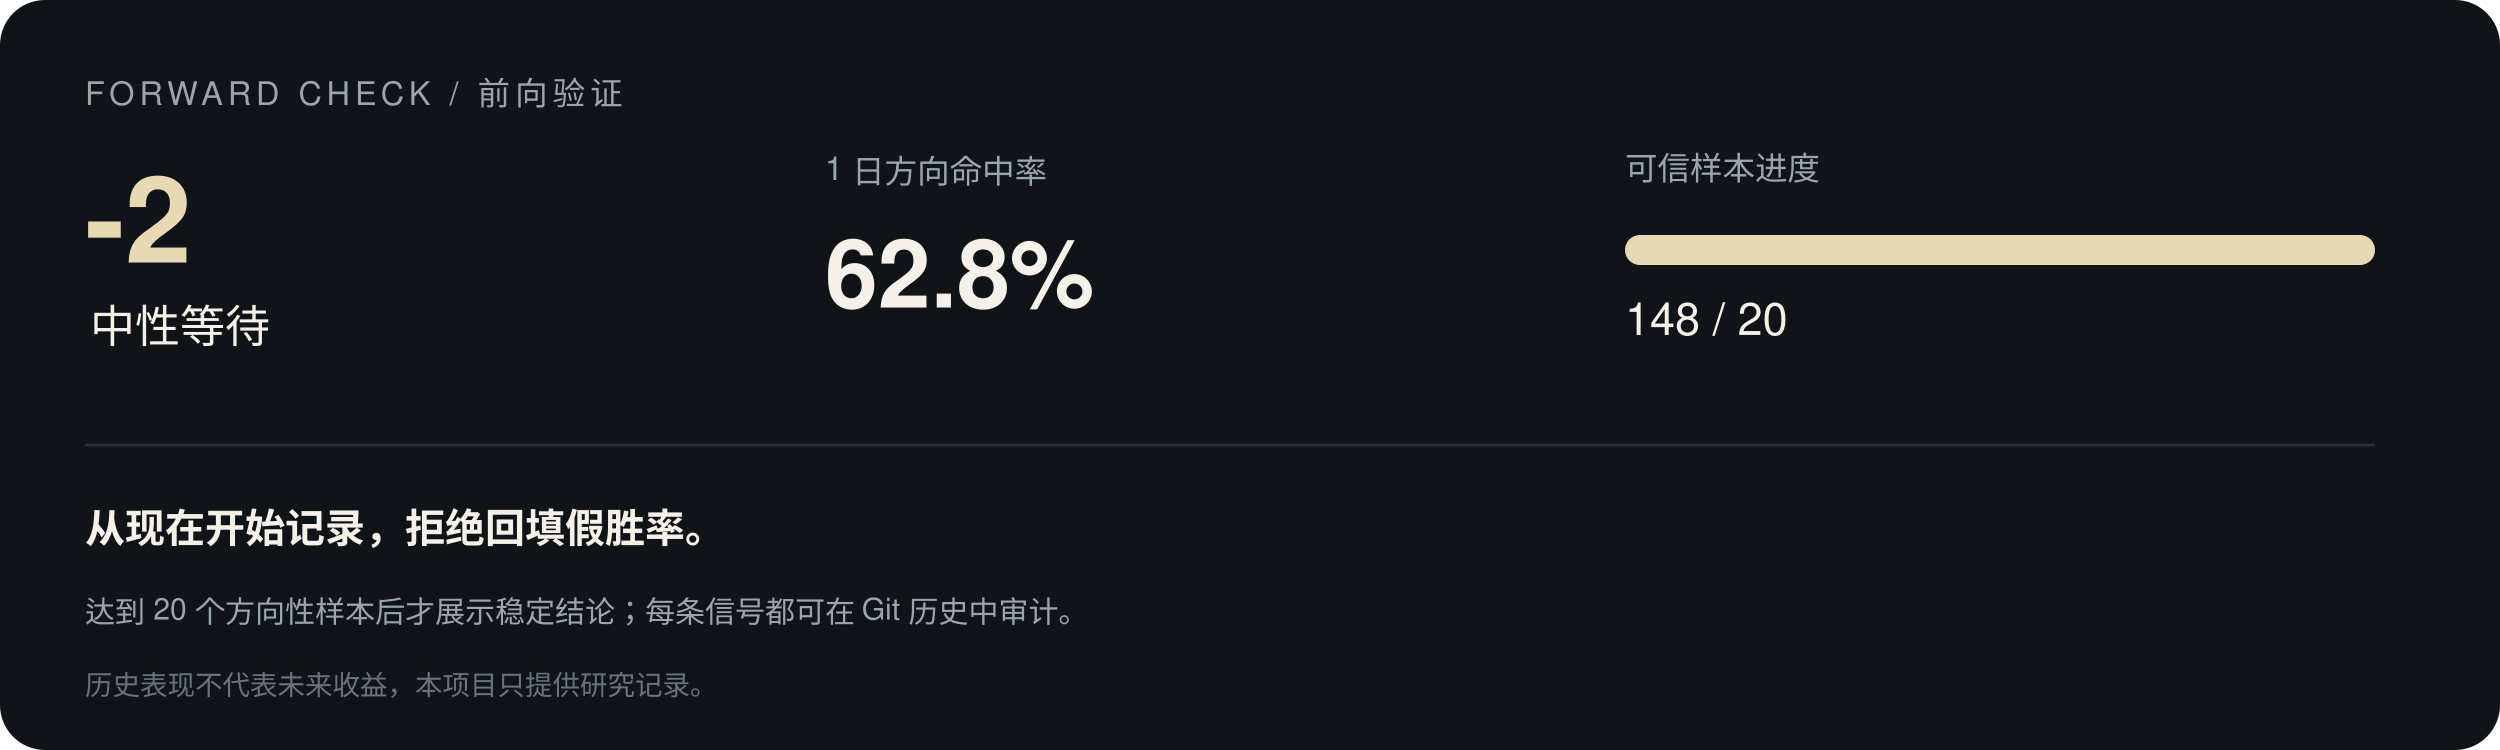
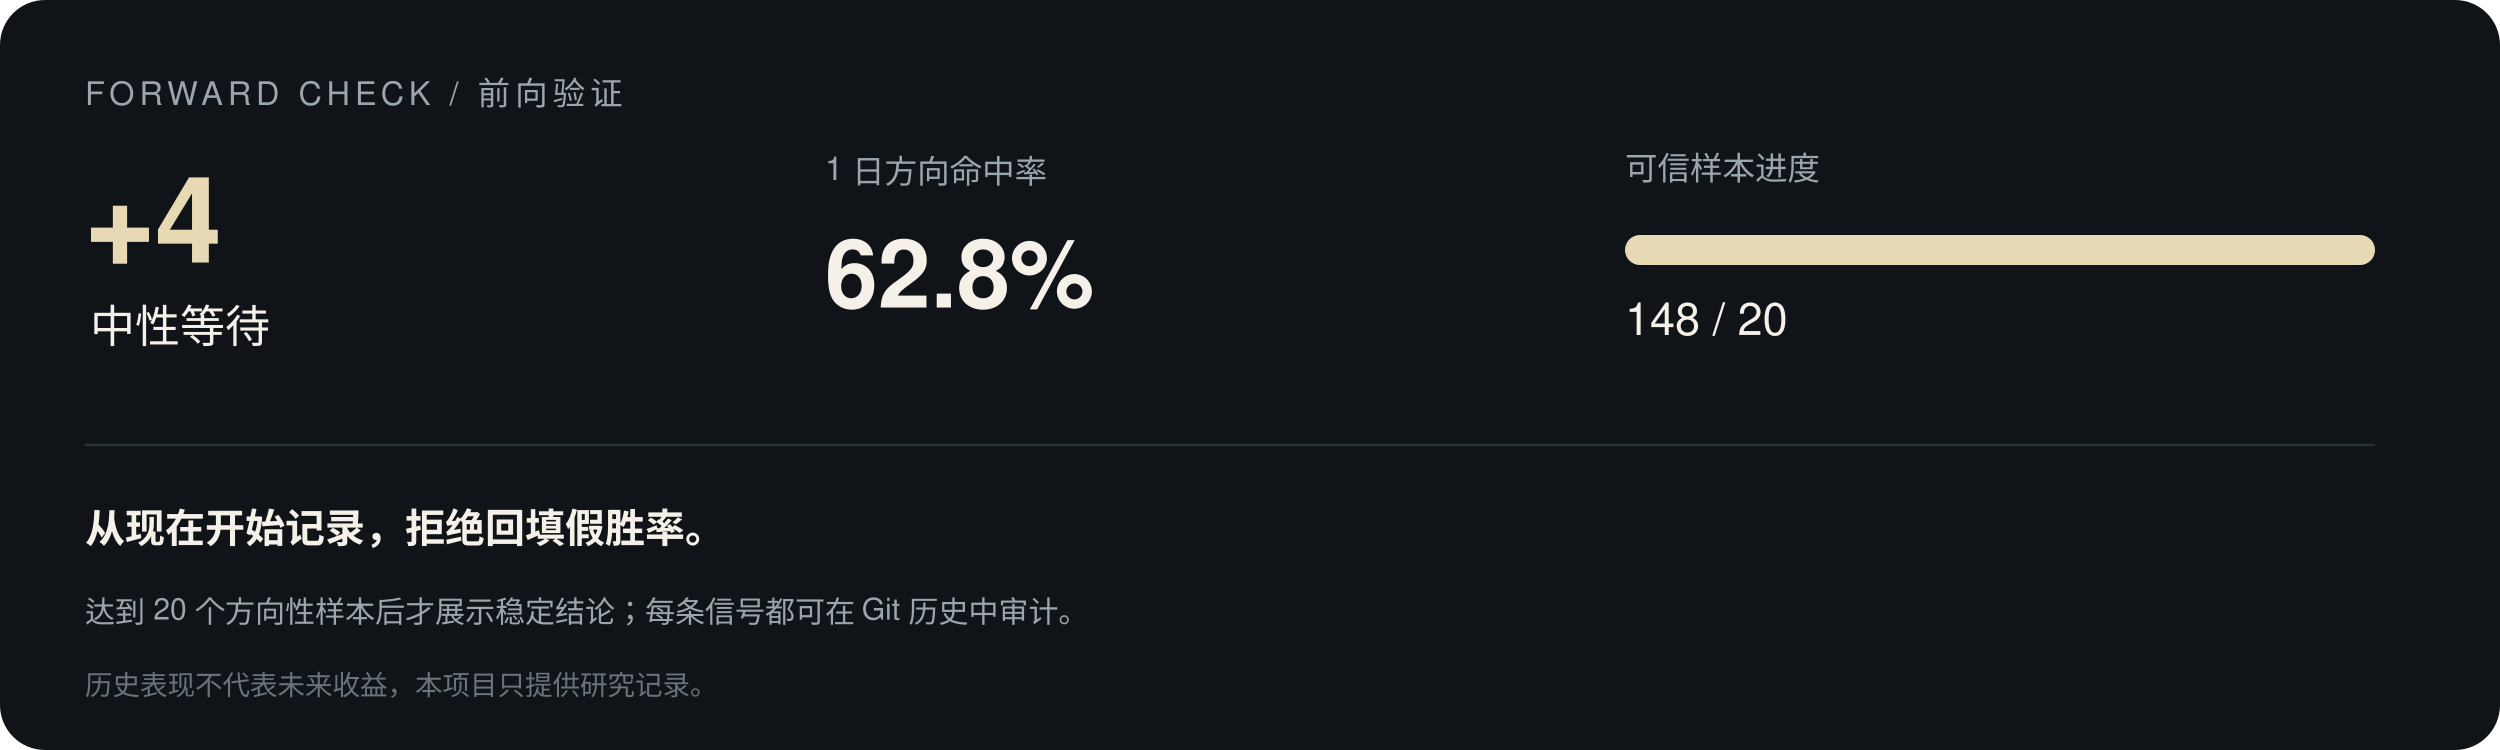
<svg xmlns="http://www.w3.org/2000/svg" width="1000" height="300" viewBox="0 0 1000 300" font-family="-apple-system,Segoe UI,Helvetica,Arial,sans-serif">
  <rect width="1000" height="300" rx="18" fill="#101418" />
  <text x="34" y="42" font-size="13" letter-spacing="2" fill="#9aa5ad">FORWARD CHECK / 前向验证</text>
-   <text x="34" y="105" font-size="48" font-weight="700" fill="#e8d9b5">-2</text>
+   <text x="34" y="105" font-size="48" font-weight="700" fill="#e8d9b5">+4</text>
  <text x="36" y="137" font-size="18" fill="#f5f0e8">中性等待</text>
  <text x="330" y="72" font-size="13" fill="#9aa5ad">1 日方向命中率</text>
  <text x="330" y="123" font-size="38" font-weight="700" fill="#f5f0e8">62.8%</text>
  <text x="650" y="72" font-size="13" fill="#9aa5ad">可信样本进度</text>
  <rect x="650" y="94" width="300" height="12" rx="6" fill="#293138" />
  <rect x="650" y="94" width="300.0" height="12" rx="6" fill="#e8d9b5" />
  <text x="650" y="134" font-size="18" fill="#f5f0e8">148 / 20</text>
  <line x1="34" y1="178" x2="950" y2="178" stroke="#293138" />
  <text x="34" y="217" font-size="16" font-weight="600" fill="#f5f0e8">从现在开始记录，拒绝回填假胜率。</text>
  <text x="34" y="249" font-size="12" fill="#9aa5ad">达到 20 个方向性样本后才展示稳定结论；每条信号都可在 Git 历史中审计。</text>
  <text x="34" y="278" font-size="11" fill="#68737b">历史表现不代表未来收益，本项目只提供研究记录。</text>
</svg>
